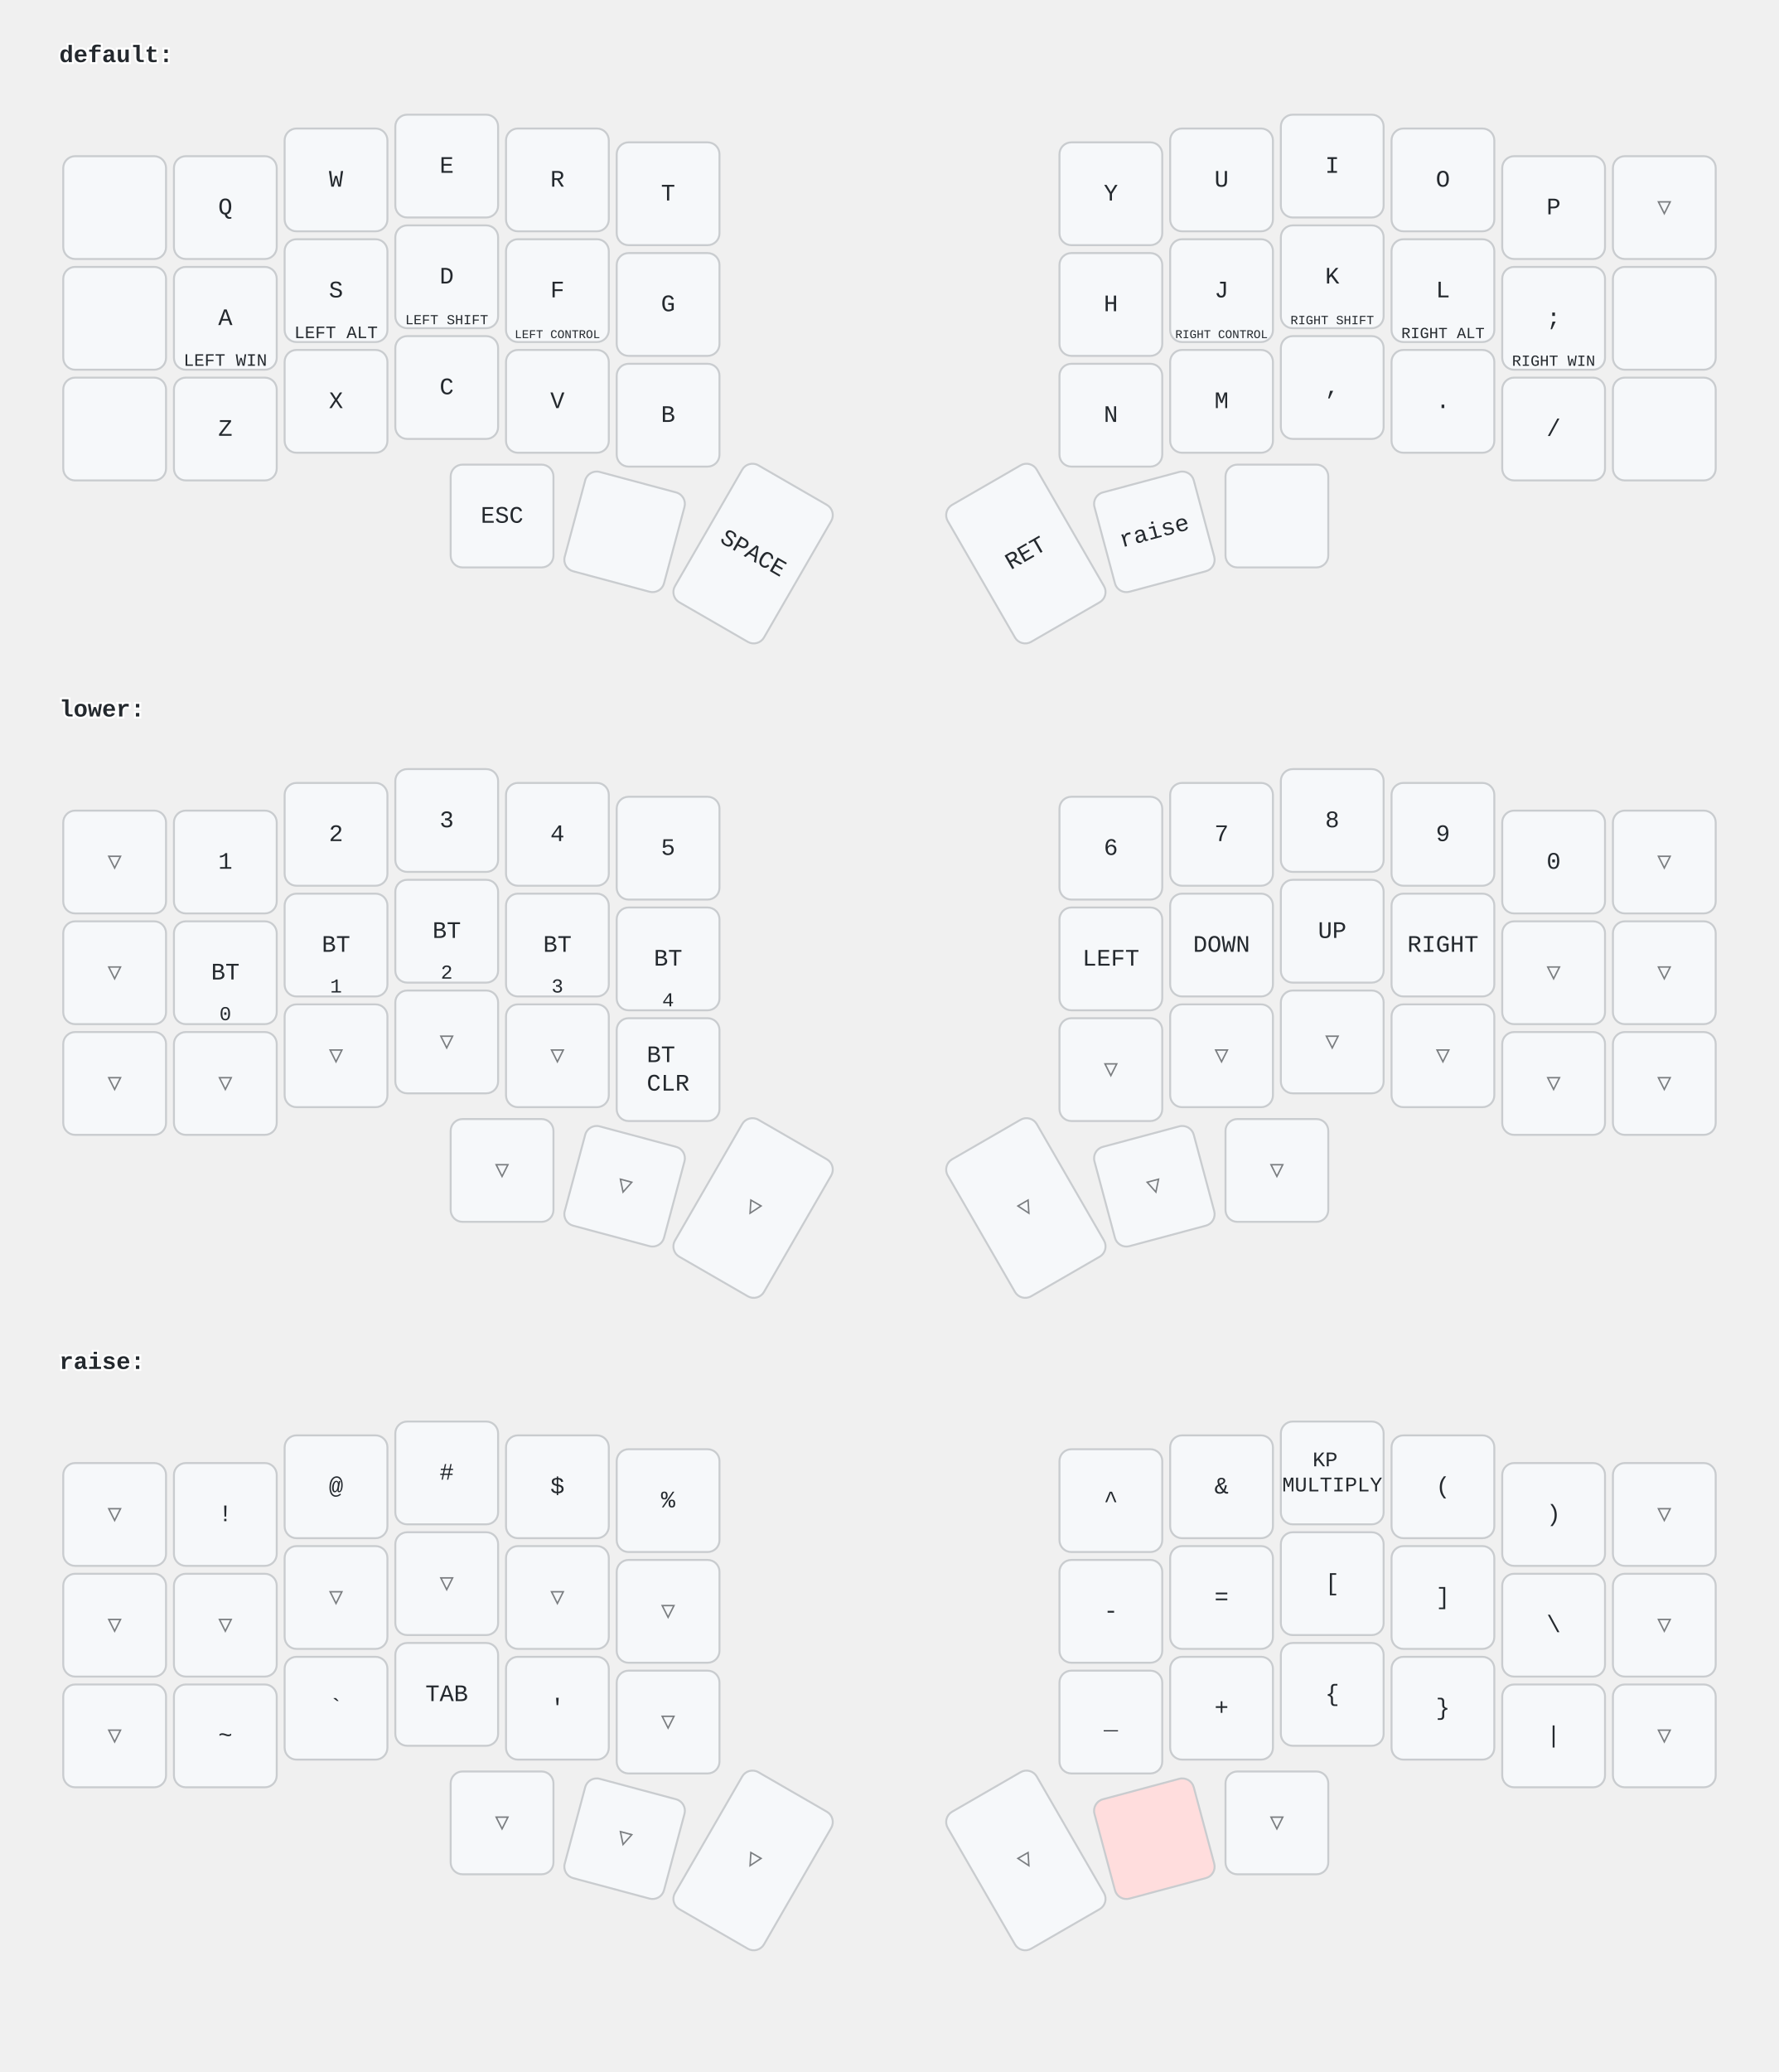
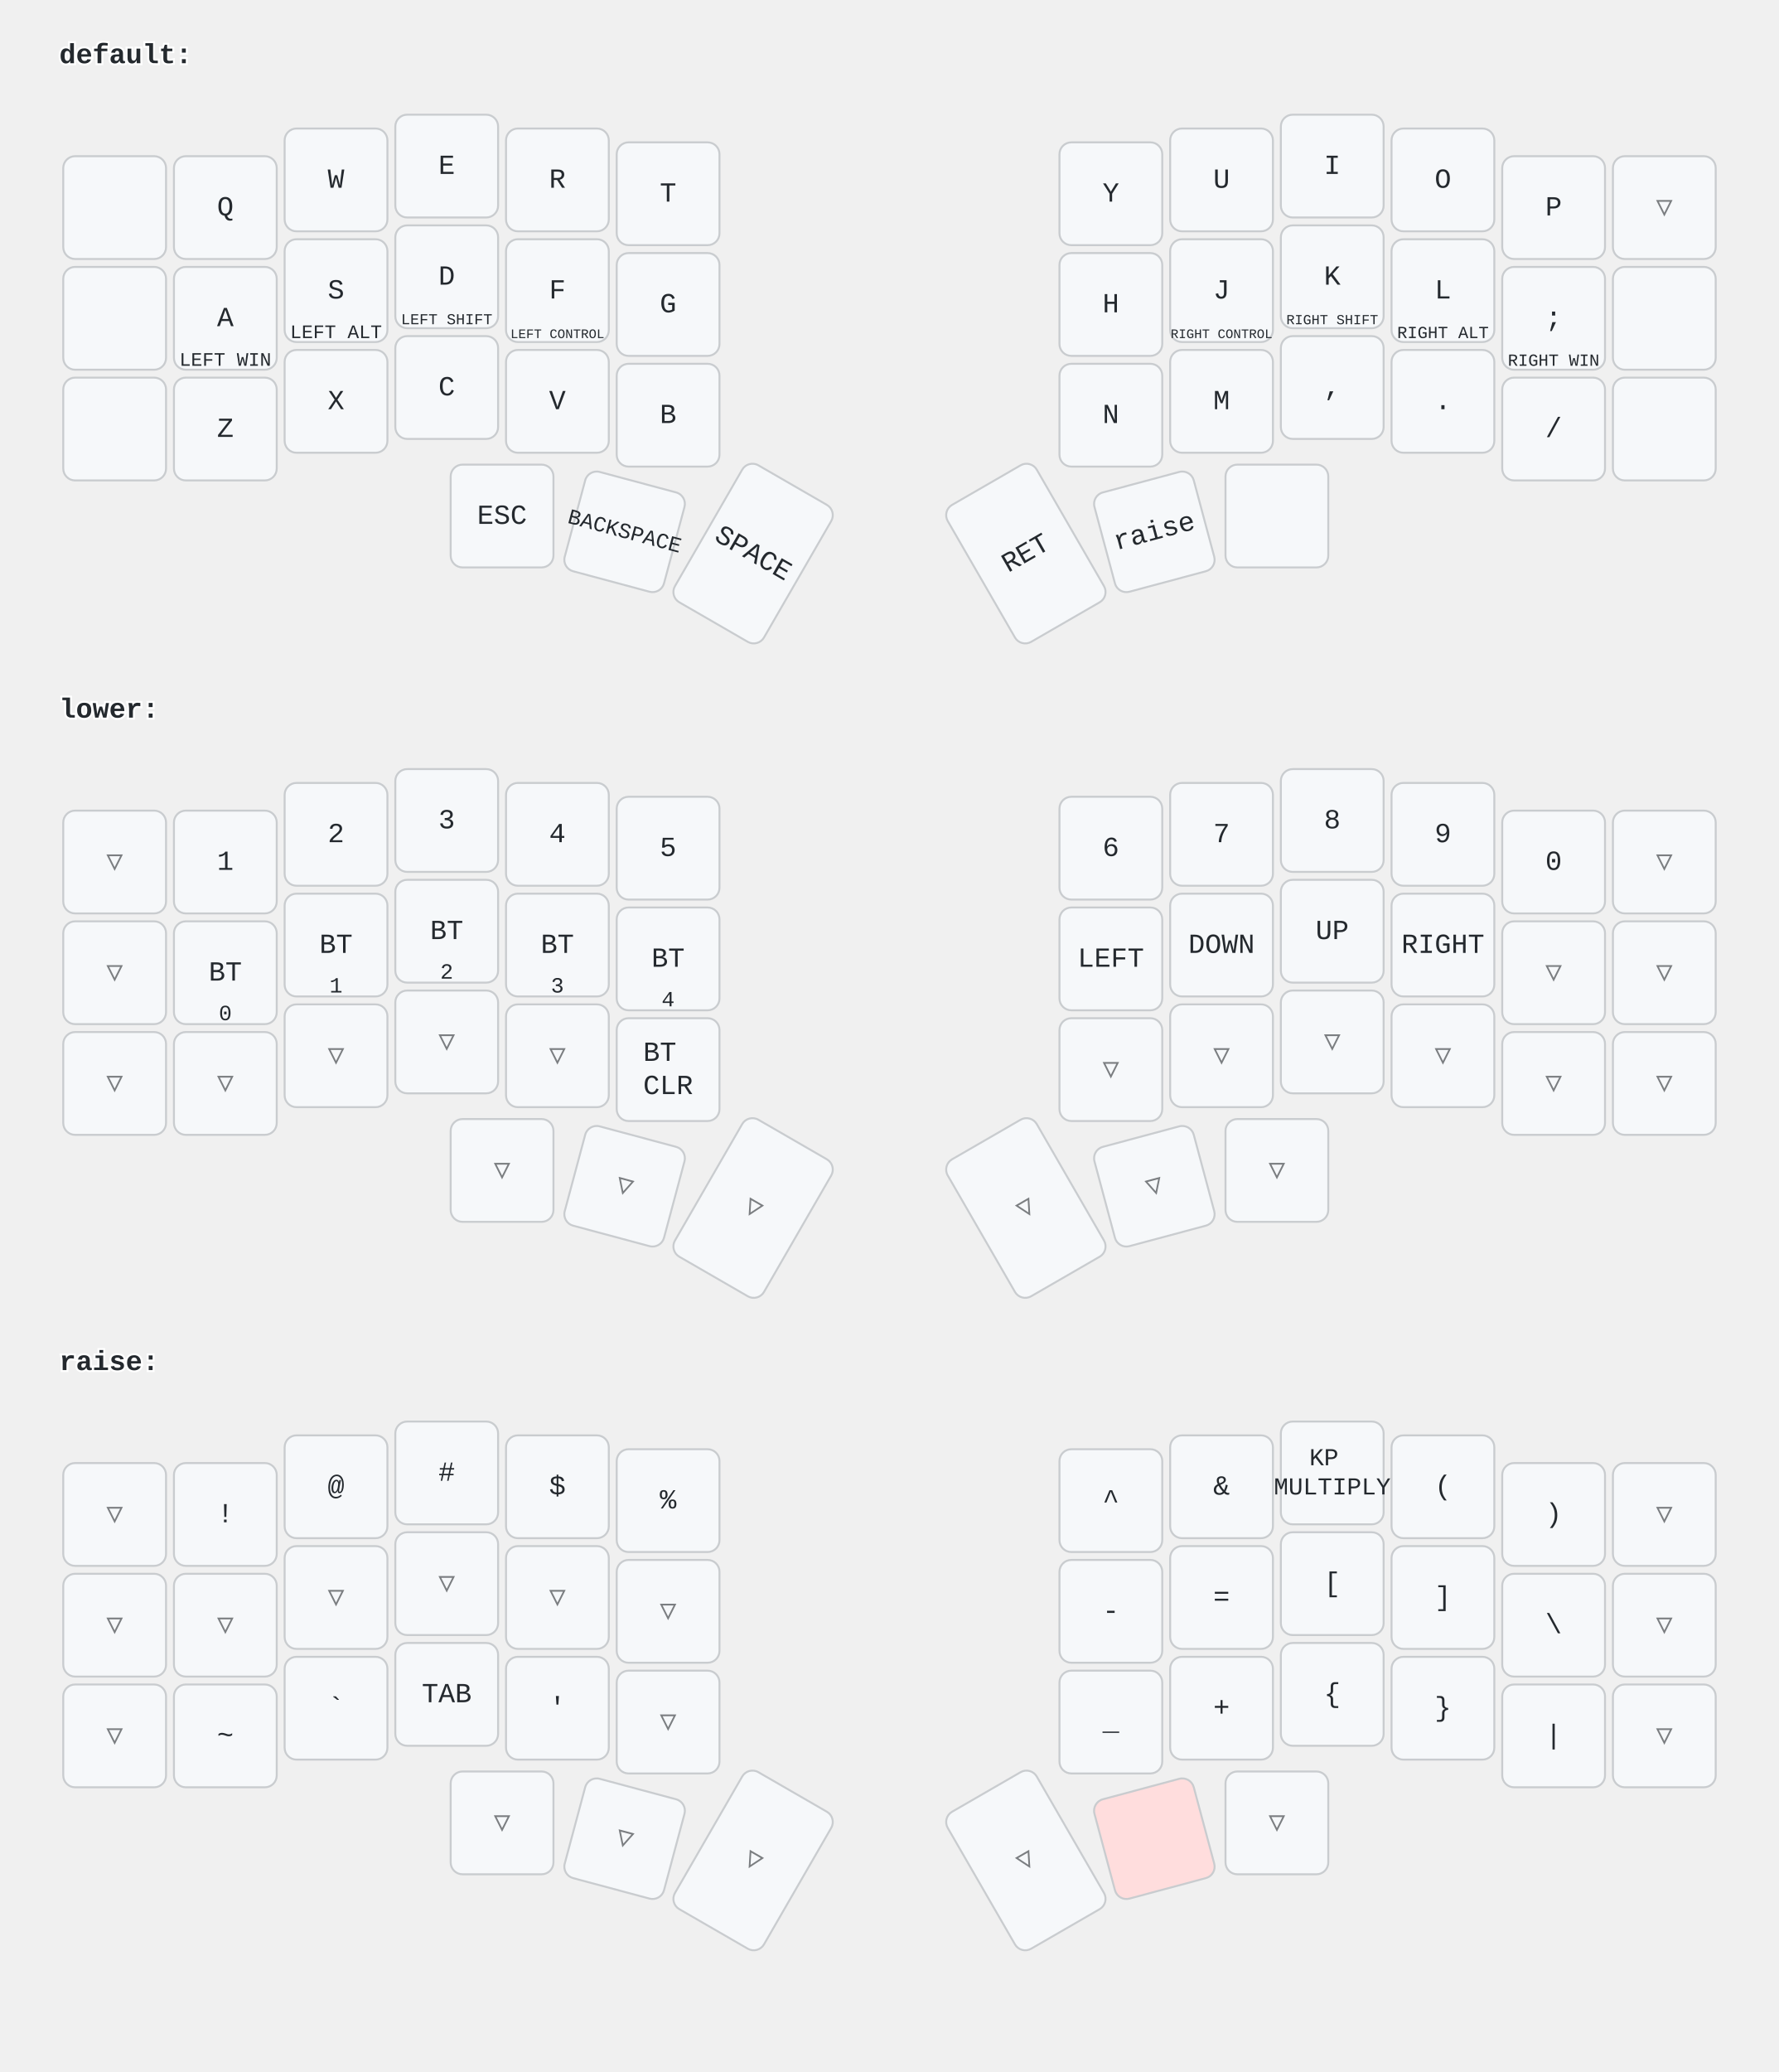
- <svg xmlns="http://www.w3.org/2000/svg" xmlns:xlink="http://www.w3.org/1999/xlink" width="900" height="1048" viewBox="0 0 900 1048" class="keymap">
-   <defs>/* start glyphs */
- <svg id="tabler:backspace">
-       <svg class="icon icon-tabler icon-tabler-backspace" viewBox="0 0 24 24" stroke-width="2" stroke="currentColor" fill="none" stroke-linecap="round" stroke-linejoin="round">
-         <path stroke="none" d="M0 0h24v24H0z" fill="none" />
-         <path d="M20 6a1 1 0 0 1 1 1v10a1 1 0 0 1 -1 1h-11l-5 -5a1.5 1.5 0 0 1 0 -2l5 -5z" />
-         <path d="M12 10l4 4m0 -4l-4 4" />
-       </svg>
-     </svg>
-   </defs>/* end glyphs */
- <style>/* inherit to force styles through use tags */
+ <svg xmlns="http://www.w3.org/2000/svg" width="900" height="1048" viewBox="0 0 900 1048" class="keymap">
+   <style>/* inherit to force styles through use tags */
svg path {
    fill: inherit;
}

/* font and background color specifications */
svg.keymap {
    font-family: SFMono-Regular,Consolas,Liberation Mono,Menlo,monospace;
    font-size: 14px;
    font-kerning: normal;
    text-rendering: optimizeLegibility;
    fill: #24292e;
}

/* default key styling */
rect.key {
    fill: #f6f8fa;
    stroke: #c9cccf;
    stroke-width: 1;
}

/* default key side styling, only used is draw_key_sides is set */
rect.side {
    filter: brightness(90%);
}

/* color accent for combo boxes */
rect.combo, rect.combo-separate {
    fill: #cdf;
}

/* color accent for held keys */
rect.held, rect.combo.held {
    fill: #fdd;
}

/* color accent for ghost (optional) keys */
rect.ghost, rect.combo.ghost {
    stroke-dasharray: 4, 4;
    stroke-width: 2;
}

text {
    text-anchor: middle;
    dominant-baseline: middle;
}

/* styling for layer labels */
text.label {
    font-weight: bold;
    text-anchor: start;
    stroke: white;
    stroke-width: 2;
    paint-order: stroke;
}

/* styling for combo tap, and key hold/shifted label text */
text.combo, text.hold, text.shifted {
    font-size: 11px;
}

text.hold {
    text-anchor: middle;
    dominant-baseline: auto;
}

text.shifted {
    text-anchor: middle;
    dominant-baseline: hanging;
}

/* styling for hold/shifted label text in combo box */
text.combo.hold, text.combo.shifted {
    font-size: 8px;
}

/* lighter symbol for transparent keys */
text.trans {
    fill: #7b7e81;
}

/* styling for combo dendrons */
path.combo {
    stroke-width: 1;
    stroke: gray;
    fill: none;
}

/* Start Tabler Icons Cleanup */
/* cannot use height/width with glyphs */
.icon-tabler &gt; path {
    fill: inherit;
    stroke: inherit;
    stroke-width: 2;
}
/* hide tabler's default box */
.icon-tabler &gt; path[stroke="none"][fill="none"] {
    visibility: hidden;
}
/* End Tabler Icons Cleanup */
- 
- svg.keymap {
-   font-size: 12px;
- } text.combo, text.hold, text.shifted {
-   font-size: 10px;
- }
</style>
  <g transform="translate(30, 0)" class="layer-default">
    <text x="0" y="28" class="label">default:</text>
    <g transform="translate(0, 56)">
      <g transform="translate(28, 49)" class="key keypos-0">
        <rect rx="6" ry="6" x="-26" y="-26" width="52" height="52" class="key" />
      </g>
      <g transform="translate(84, 49)" class="key keypos-1">
        <rect rx="6" ry="6" x="-26" y="-26" width="52" height="52" class="key" />
        <text x="0" y="0" class="key tap">Q</text>
      </g>
      <g transform="translate(140, 35)" class="key keypos-2">
        <rect rx="6" ry="6" x="-26" y="-26" width="52" height="52" class="key" />
        <text x="0" y="0" class="key tap">W</text>
      </g>
      <g transform="translate(196, 28)" class="key keypos-3">
        <rect rx="6" ry="6" x="-26" y="-26" width="52" height="52" class="key" />
        <text x="0" y="0" class="key tap">E</text>
      </g>
      <g transform="translate(252, 35)" class="key keypos-4">
        <rect rx="6" ry="6" x="-26" y="-26" width="52" height="52" class="key" />
        <text x="0" y="0" class="key tap">R</text>
      </g>
      <g transform="translate(308, 42)" class="key keypos-5">
        <rect rx="6" ry="6" x="-26" y="-26" width="52" height="52" class="key" />
        <text x="0" y="0" class="key tap">T</text>
      </g>
      <g transform="translate(532, 42)" class="key keypos-6">
        <rect rx="6" ry="6" x="-26" y="-26" width="52" height="52" class="key" />
        <text x="0" y="0" class="key tap">Y</text>
      </g>
      <g transform="translate(588, 35)" class="key keypos-7">
        <rect rx="6" ry="6" x="-26" y="-26" width="52" height="52" class="key" />
        <text x="0" y="0" class="key tap">U</text>
      </g>
      <g transform="translate(644, 28)" class="key keypos-8">
        <rect rx="6" ry="6" x="-26" y="-26" width="52" height="52" class="key" />
        <text x="0" y="0" class="key tap">I</text>
      </g>
      <g transform="translate(700, 35)" class="key keypos-9">
        <rect rx="6" ry="6" x="-26" y="-26" width="52" height="52" class="key" />
        <text x="0" y="0" class="key tap">O</text>
      </g>
      <g transform="translate(756, 49)" class="key keypos-10">
        <rect rx="6" ry="6" x="-26" y="-26" width="52" height="52" class="key" />
        <text x="0" y="0" class="key tap">P</text>
      </g>
      <g transform="translate(812, 49)" class="key trans keypos-11">
        <rect rx="6" ry="6" x="-26" y="-26" width="52" height="52" class="key trans" />
        <text x="0" y="0" class="key trans tap">▽</text>
      </g>
      <g transform="translate(28, 105)" class="key keypos-12">
        <rect rx="6" ry="6" x="-26" y="-26" width="52" height="52" class="key" />
      </g>
      <g transform="translate(84, 105)" class="key keypos-13">
        <rect rx="6" ry="6" x="-26" y="-26" width="52" height="52" class="key" />
        <text x="0" y="0" class="key tap">A</text>
        <text x="0" y="24" class="key hold">
          <tspan style="font-size: 88%">LEFT WIN</tspan>
        </text>
      </g>
      <g transform="translate(140, 91)" class="key keypos-14">
        <rect rx="6" ry="6" x="-26" y="-26" width="52" height="52" class="key" />
        <text x="0" y="0" class="key tap">S</text>
        <text x="0" y="24" class="key hold">
          <tspan style="font-size: 88%">LEFT ALT</tspan>
        </text>
      </g>
      <g transform="translate(196, 84)" class="key keypos-15">
        <rect rx="6" ry="6" x="-26" y="-26" width="52" height="52" class="key" />
        <text x="0" y="0" class="key tap">D</text>
        <text x="0" y="24" class="key hold">
          <tspan style="font-size: 70%">LEFT SHIFT</tspan>
        </text>
      </g>
      <g transform="translate(252, 91)" class="key keypos-16">
        <rect rx="6" ry="6" x="-26" y="-26" width="52" height="52" class="key" />
        <text x="0" y="0" class="key tap">F</text>
        <text x="0" y="24" class="key hold">
          <tspan style="font-size: 60%">LEFT CONTROL</tspan>
        </text>
      </g>
      <g transform="translate(308, 98)" class="key keypos-17">
        <rect rx="6" ry="6" x="-26" y="-26" width="52" height="52" class="key" />
        <text x="0" y="0" class="key tap">G</text>
      </g>
      <g transform="translate(532, 98)" class="key keypos-18">
        <rect rx="6" ry="6" x="-26" y="-26" width="52" height="52" class="key" />
        <text x="0" y="0" class="key tap">H</text>
      </g>
      <g transform="translate(588, 91)" class="key keypos-19">
        <rect rx="6" ry="6" x="-26" y="-26" width="52" height="52" class="key" />
        <text x="0" y="0" class="key tap">J</text>
        <text x="0" y="24" class="key hold">
          <tspan style="font-size: 60%">RIGHT CONTROL</tspan>
        </text>
      </g>
      <g transform="translate(644, 84)" class="key keypos-20">
        <rect rx="6" ry="6" x="-26" y="-26" width="52" height="52" class="key" />
        <text x="0" y="0" class="key tap">K</text>
        <text x="0" y="24" class="key hold">
          <tspan style="font-size: 64%">RIGHT SHIFT</tspan>
        </text>
      </g>
      <g transform="translate(700, 91)" class="key keypos-21">
        <rect rx="6" ry="6" x="-26" y="-26" width="52" height="52" class="key" />
        <text x="0" y="0" class="key tap">L</text>
        <text x="0" y="24" class="key hold">
          <tspan style="font-size: 78%">RIGHT ALT</tspan>
        </text>
      </g>
      <g transform="translate(756, 105)" class="key keypos-22">
        <rect rx="6" ry="6" x="-26" y="-26" width="52" height="52" class="key" />
        <text x="0" y="0" class="key tap">;</text>
        <text x="0" y="24" class="key hold">
          <tspan style="font-size: 78%">RIGHT WIN</tspan>
        </text>
      </g>
      <g transform="translate(812, 105)" class="key keypos-23">
        <rect rx="6" ry="6" x="-26" y="-26" width="52" height="52" class="key" />
      </g>
      <g transform="translate(28, 161)" class="key keypos-24">
        <rect rx="6" ry="6" x="-26" y="-26" width="52" height="52" class="key" />
      </g>
      <g transform="translate(84, 161)" class="key keypos-25">
        <rect rx="6" ry="6" x="-26" y="-26" width="52" height="52" class="key" />
        <text x="0" y="0" class="key tap">Z</text>
      </g>
      <g transform="translate(140, 147)" class="key keypos-26">
        <rect rx="6" ry="6" x="-26" y="-26" width="52" height="52" class="key" />
        <text x="0" y="0" class="key tap">X</text>
      </g>
      <g transform="translate(196, 140)" class="key keypos-27">
        <rect rx="6" ry="6" x="-26" y="-26" width="52" height="52" class="key" />
        <text x="0" y="0" class="key tap">C</text>
      </g>
      <g transform="translate(252, 147)" class="key keypos-28">
        <rect rx="6" ry="6" x="-26" y="-26" width="52" height="52" class="key" />
        <text x="0" y="0" class="key tap">V</text>
      </g>
      <g transform="translate(308, 154)" class="key keypos-29">
        <rect rx="6" ry="6" x="-26" y="-26" width="52" height="52" class="key" />
        <text x="0" y="0" class="key tap">B</text>
      </g>
      <g transform="translate(532, 154)" class="key keypos-30">
        <rect rx="6" ry="6" x="-26" y="-26" width="52" height="52" class="key" />
        <text x="0" y="0" class="key tap">N</text>
      </g>
      <g transform="translate(588, 147)" class="key keypos-31">
        <rect rx="6" ry="6" x="-26" y="-26" width="52" height="52" class="key" />
        <text x="0" y="0" class="key tap">M</text>
      </g>
      <g transform="translate(644, 140)" class="key keypos-32">
        <rect rx="6" ry="6" x="-26" y="-26" width="52" height="52" class="key" />
        <text x="0" y="0" class="key tap">,</text>
      </g>
      <g transform="translate(700, 147)" class="key keypos-33">
        <rect rx="6" ry="6" x="-26" y="-26" width="52" height="52" class="key" />
        <text x="0" y="0" class="key tap">.</text>
      </g>
      <g transform="translate(756, 161)" class="key keypos-34">
        <rect rx="6" ry="6" x="-26" y="-26" width="52" height="52" class="key" />
        <text x="0" y="0" class="key tap">/</text>
      </g>
      <g transform="translate(812, 161)" class="key keypos-35">
        <rect rx="6" ry="6" x="-26" y="-26" width="52" height="52" class="key" />
      </g>
      <g transform="translate(224, 205)" class="key keypos-36">
        <rect rx="6" ry="6" x="-26" y="-26" width="52" height="52" class="key" />
        <text x="0" y="0" class="key tap">ESC</text>
      </g>
      <g transform="translate(286, 213) rotate(15.0)" class="key keypos-37">
        <rect rx="6" ry="6" x="-26" y="-26" width="52" height="52" class="key" />
-         <use href="#tabler:backspace" xlink:href="#tabler:backspace" x="-7" y="-7" height="14" width="14.0" class="key tap glyph tabler:backspace" />
+         <text x="0" y="0" class="key tap">
+           <tspan style="font-size: 78%">BACKSPACE</tspan>
+         </text>
      </g>
      <g transform="translate(351, 224) rotate(30.0)" class="key keypos-38">
        <rect rx="6" ry="6" x="-26" y="-40" width="52" height="80" class="key" />
        <text x="0" y="0" class="key tap">SPACE</text>
      </g>
      <g transform="translate(489, 224) rotate(-30.0)" class="key keypos-39">
        <rect rx="6" ry="6" x="-26" y="-40" width="52" height="80" class="key" />
        <text x="0" y="0" class="key tap">RET</text>
      </g>
      <g transform="translate(554, 213) rotate(-15.0)" class="key keypos-40">
        <rect rx="6" ry="6" x="-26" y="-26" width="52" height="52" class="key" />
        <text x="0" y="0" class="key tap">raise</text>
      </g>
      <g transform="translate(616, 205)" class="key keypos-41">
        <rect rx="6" ry="6" x="-26" y="-26" width="52" height="52" class="key" />
      </g>
    </g>
  </g>
  <g transform="translate(30, 331)" class="layer-lower">
    <text x="0" y="28" class="label">lower:</text>
    <g transform="translate(0, 56)">
      <g transform="translate(28, 49)" class="key trans keypos-0">
        <rect rx="6" ry="6" x="-26" y="-26" width="52" height="52" class="key trans" />
        <text x="0" y="0" class="key trans tap">▽</text>
      </g>
      <g transform="translate(84, 49)" class="key keypos-1">
        <rect rx="6" ry="6" x="-26" y="-26" width="52" height="52" class="key" />
        <text x="0" y="0" class="key tap">1</text>
      </g>
      <g transform="translate(140, 35)" class="key keypos-2">
        <rect rx="6" ry="6" x="-26" y="-26" width="52" height="52" class="key" />
        <text x="0" y="0" class="key tap">2</text>
      </g>
      <g transform="translate(196, 28)" class="key keypos-3">
        <rect rx="6" ry="6" x="-26" y="-26" width="52" height="52" class="key" />
        <text x="0" y="0" class="key tap">3</text>
      </g>
      <g transform="translate(252, 35)" class="key keypos-4">
        <rect rx="6" ry="6" x="-26" y="-26" width="52" height="52" class="key" />
        <text x="0" y="0" class="key tap">4</text>
      </g>
      <g transform="translate(308, 42)" class="key keypos-5">
        <rect rx="6" ry="6" x="-26" y="-26" width="52" height="52" class="key" />
        <text x="0" y="0" class="key tap">5</text>
      </g>
      <g transform="translate(532, 42)" class="key keypos-6">
        <rect rx="6" ry="6" x="-26" y="-26" width="52" height="52" class="key" />
        <text x="0" y="0" class="key tap">6</text>
      </g>
      <g transform="translate(588, 35)" class="key keypos-7">
        <rect rx="6" ry="6" x="-26" y="-26" width="52" height="52" class="key" />
        <text x="0" y="0" class="key tap">7</text>
      </g>
      <g transform="translate(644, 28)" class="key keypos-8">
        <rect rx="6" ry="6" x="-26" y="-26" width="52" height="52" class="key" />
        <text x="0" y="0" class="key tap">8</text>
      </g>
      <g transform="translate(700, 35)" class="key keypos-9">
        <rect rx="6" ry="6" x="-26" y="-26" width="52" height="52" class="key" />
        <text x="0" y="0" class="key tap">9</text>
      </g>
      <g transform="translate(756, 49)" class="key keypos-10">
        <rect rx="6" ry="6" x="-26" y="-26" width="52" height="52" class="key" />
        <text x="0" y="0" class="key tap">0</text>
      </g>
      <g transform="translate(812, 49)" class="key trans keypos-11">
        <rect rx="6" ry="6" x="-26" y="-26" width="52" height="52" class="key trans" />
        <text x="0" y="0" class="key trans tap">▽</text>
      </g>
      <g transform="translate(28, 105)" class="key trans keypos-12">
        <rect rx="6" ry="6" x="-26" y="-26" width="52" height="52" class="key trans" />
        <text x="0" y="0" class="key trans tap">▽</text>
      </g>
      <g transform="translate(84, 105)" class="key keypos-13">
        <rect rx="6" ry="6" x="-26" y="-26" width="52" height="52" class="key" />
        <text x="0" y="0" class="key tap">BT</text>
        <text x="0" y="24" class="key hold">0</text>
      </g>
      <g transform="translate(140, 91)" class="key keypos-14">
        <rect rx="6" ry="6" x="-26" y="-26" width="52" height="52" class="key" />
        <text x="0" y="0" class="key tap">BT</text>
        <text x="0" y="24" class="key hold">1</text>
      </g>
      <g transform="translate(196, 84)" class="key keypos-15">
        <rect rx="6" ry="6" x="-26" y="-26" width="52" height="52" class="key" />
        <text x="0" y="0" class="key tap">BT</text>
        <text x="0" y="24" class="key hold">2</text>
      </g>
      <g transform="translate(252, 91)" class="key keypos-16">
        <rect rx="6" ry="6" x="-26" y="-26" width="52" height="52" class="key" />
        <text x="0" y="0" class="key tap">BT</text>
        <text x="0" y="24" class="key hold">3</text>
      </g>
      <g transform="translate(308, 98)" class="key keypos-17">
        <rect rx="6" ry="6" x="-26" y="-26" width="52" height="52" class="key" />
        <text x="0" y="0" class="key tap">BT</text>
        <text x="0" y="24" class="key hold">4</text>
      </g>
      <g transform="translate(532, 98)" class="key keypos-18">
        <rect rx="6" ry="6" x="-26" y="-26" width="52" height="52" class="key" />
        <text x="0" y="0" class="key tap">LEFT</text>
      </g>
      <g transform="translate(588, 91)" class="key keypos-19">
        <rect rx="6" ry="6" x="-26" y="-26" width="52" height="52" class="key" />
        <text x="0" y="0" class="key tap">DOWN</text>
      </g>
      <g transform="translate(644, 84)" class="key keypos-20">
        <rect rx="6" ry="6" x="-26" y="-26" width="52" height="52" class="key" />
        <text x="0" y="0" class="key tap">UP</text>
      </g>
      <g transform="translate(700, 91)" class="key keypos-21">
        <rect rx="6" ry="6" x="-26" y="-26" width="52" height="52" class="key" />
        <text x="0" y="0" class="key tap">RIGHT</text>
      </g>
      <g transform="translate(756, 105)" class="key trans keypos-22">
        <rect rx="6" ry="6" x="-26" y="-26" width="52" height="52" class="key trans" />
        <text x="0" y="0" class="key trans tap">▽</text>
      </g>
      <g transform="translate(812, 105)" class="key trans keypos-23">
        <rect rx="6" ry="6" x="-26" y="-26" width="52" height="52" class="key trans" />
        <text x="0" y="0" class="key trans tap">▽</text>
      </g>
      <g transform="translate(28, 161)" class="key trans keypos-24">
        <rect rx="6" ry="6" x="-26" y="-26" width="52" height="52" class="key trans" />
        <text x="0" y="0" class="key trans tap">▽</text>
      </g>
      <g transform="translate(84, 161)" class="key trans keypos-25">
        <rect rx="6" ry="6" x="-26" y="-26" width="52" height="52" class="key trans" />
        <text x="0" y="0" class="key trans tap">▽</text>
      </g>
      <g transform="translate(140, 147)" class="key trans keypos-26">
        <rect rx="6" ry="6" x="-26" y="-26" width="52" height="52" class="key trans" />
        <text x="0" y="0" class="key trans tap">▽</text>
      </g>
      <g transform="translate(196, 140)" class="key trans keypos-27">
        <rect rx="6" ry="6" x="-26" y="-26" width="52" height="52" class="key trans" />
        <text x="0" y="0" class="key trans tap">▽</text>
      </g>
      <g transform="translate(252, 147)" class="key trans keypos-28">
        <rect rx="6" ry="6" x="-26" y="-26" width="52" height="52" class="key trans" />
        <text x="0" y="0" class="key trans tap">▽</text>
      </g>
      <g transform="translate(308, 154)" class="key keypos-29">
        <rect rx="6" ry="6" x="-26" y="-26" width="52" height="52" class="key" />
        <text x="0" y="0" class="key tap">
          <tspan x="0" dy="-0.6em">BT</tspan>
          <tspan x="0" dy="1.2em">CLR</tspan>
        </text>
      </g>
      <g transform="translate(532, 154)" class="key trans keypos-30">
        <rect rx="6" ry="6" x="-26" y="-26" width="52" height="52" class="key trans" />
        <text x="0" y="0" class="key trans tap">▽</text>
      </g>
      <g transform="translate(588, 147)" class="key trans keypos-31">
        <rect rx="6" ry="6" x="-26" y="-26" width="52" height="52" class="key trans" />
        <text x="0" y="0" class="key trans tap">▽</text>
      </g>
      <g transform="translate(644, 140)" class="key trans keypos-32">
        <rect rx="6" ry="6" x="-26" y="-26" width="52" height="52" class="key trans" />
        <text x="0" y="0" class="key trans tap">▽</text>
      </g>
      <g transform="translate(700, 147)" class="key trans keypos-33">
        <rect rx="6" ry="6" x="-26" y="-26" width="52" height="52" class="key trans" />
        <text x="0" y="0" class="key trans tap">▽</text>
      </g>
      <g transform="translate(756, 161)" class="key trans keypos-34">
        <rect rx="6" ry="6" x="-26" y="-26" width="52" height="52" class="key trans" />
        <text x="0" y="0" class="key trans tap">▽</text>
      </g>
      <g transform="translate(812, 161)" class="key trans keypos-35">
        <rect rx="6" ry="6" x="-26" y="-26" width="52" height="52" class="key trans" />
        <text x="0" y="0" class="key trans tap">▽</text>
      </g>
      <g transform="translate(224, 205)" class="key trans keypos-36">
        <rect rx="6" ry="6" x="-26" y="-26" width="52" height="52" class="key trans" />
        <text x="0" y="0" class="key trans tap">▽</text>
      </g>
      <g transform="translate(286, 213) rotate(15.0)" class="key trans keypos-37">
        <rect rx="6" ry="6" x="-26" y="-26" width="52" height="52" class="key trans" />
        <text x="0" y="0" class="key trans tap">▽</text>
      </g>
      <g transform="translate(351, 224) rotate(30.0)" class="key trans keypos-38">
        <rect rx="6" ry="6" x="-26" y="-40" width="52" height="80" class="key trans" />
        <text x="0" y="0" class="key trans tap">▽</text>
      </g>
      <g transform="translate(489, 224) rotate(-30.0)" class="key trans keypos-39">
        <rect rx="6" ry="6" x="-26" y="-40" width="52" height="80" class="key trans" />
        <text x="0" y="0" class="key trans tap">▽</text>
      </g>
      <g transform="translate(554, 213) rotate(-15.0)" class="key trans keypos-40">
        <rect rx="6" ry="6" x="-26" y="-26" width="52" height="52" class="key trans" />
        <text x="0" y="0" class="key trans tap">▽</text>
      </g>
      <g transform="translate(616, 205)" class="key trans keypos-41">
        <rect rx="6" ry="6" x="-26" y="-26" width="52" height="52" class="key trans" />
        <text x="0" y="0" class="key trans tap">▽</text>
      </g>
    </g>
  </g>
  <g transform="translate(30, 661)" class="layer-raise">
    <text x="0" y="28" class="label">raise:</text>
    <g transform="translate(0, 56)">
      <g transform="translate(28, 49)" class="key trans keypos-0">
        <rect rx="6" ry="6" x="-26" y="-26" width="52" height="52" class="key trans" />
        <text x="0" y="0" class="key trans tap">▽</text>
      </g>
      <g transform="translate(84, 49)" class="key keypos-1">
        <rect rx="6" ry="6" x="-26" y="-26" width="52" height="52" class="key" />
        <text x="0" y="0" class="key tap">!</text>
      </g>
      <g transform="translate(140, 35)" class="key keypos-2">
        <rect rx="6" ry="6" x="-26" y="-26" width="52" height="52" class="key" />
        <text x="0" y="0" class="key tap">@</text>
      </g>
      <g transform="translate(196, 28)" class="key keypos-3">
        <rect rx="6" ry="6" x="-26" y="-26" width="52" height="52" class="key" />
        <text x="0" y="0" class="key tap">#</text>
      </g>
      <g transform="translate(252, 35)" class="key keypos-4">
        <rect rx="6" ry="6" x="-26" y="-26" width="52" height="52" class="key" />
        <text x="0" y="0" class="key tap">$</text>
      </g>
      <g transform="translate(308, 42)" class="key keypos-5">
        <rect rx="6" ry="6" x="-26" y="-26" width="52" height="52" class="key" />
        <text x="0" y="0" class="key tap">%</text>
      </g>
      <g transform="translate(532, 42)" class="key keypos-6">
        <rect rx="6" ry="6" x="-26" y="-26" width="52" height="52" class="key" />
        <text x="0" y="0" class="key tap">^</text>
      </g>
      <g transform="translate(588, 35)" class="key keypos-7">
        <rect rx="6" ry="6" x="-26" y="-26" width="52" height="52" class="key" />
        <text x="0" y="0" class="key tap">&amp;</text>
      </g>
      <g transform="translate(644, 28)" class="key keypos-8">
        <rect rx="6" ry="6" x="-26" y="-26" width="52" height="52" class="key" />
        <text x="0" y="0" class="key tap">
          <tspan x="0" dy="-0.6em" style="font-size: 88%">KP</tspan>
          <tspan x="0" dy="1.2em" style="font-size: 88%">MULTIPLY</tspan>
        </text>
      </g>
      <g transform="translate(700, 35)" class="key keypos-9">
        <rect rx="6" ry="6" x="-26" y="-26" width="52" height="52" class="key" />
        <text x="0" y="0" class="key tap">(</text>
      </g>
      <g transform="translate(756, 49)" class="key keypos-10">
        <rect rx="6" ry="6" x="-26" y="-26" width="52" height="52" class="key" />
        <text x="0" y="0" class="key tap">)</text>
      </g>
      <g transform="translate(812, 49)" class="key trans keypos-11">
        <rect rx="6" ry="6" x="-26" y="-26" width="52" height="52" class="key trans" />
        <text x="0" y="0" class="key trans tap">▽</text>
      </g>
      <g transform="translate(28, 105)" class="key trans keypos-12">
        <rect rx="6" ry="6" x="-26" y="-26" width="52" height="52" class="key trans" />
        <text x="0" y="0" class="key trans tap">▽</text>
      </g>
      <g transform="translate(84, 105)" class="key trans keypos-13">
        <rect rx="6" ry="6" x="-26" y="-26" width="52" height="52" class="key trans" />
        <text x="0" y="0" class="key trans tap">▽</text>
      </g>
      <g transform="translate(140, 91)" class="key trans keypos-14">
        <rect rx="6" ry="6" x="-26" y="-26" width="52" height="52" class="key trans" />
        <text x="0" y="0" class="key trans tap">▽</text>
      </g>
      <g transform="translate(196, 84)" class="key trans keypos-15">
        <rect rx="6" ry="6" x="-26" y="-26" width="52" height="52" class="key trans" />
        <text x="0" y="0" class="key trans tap">▽</text>
      </g>
      <g transform="translate(252, 91)" class="key trans keypos-16">
        <rect rx="6" ry="6" x="-26" y="-26" width="52" height="52" class="key trans" />
        <text x="0" y="0" class="key trans tap">▽</text>
      </g>
      <g transform="translate(308, 98)" class="key trans keypos-17">
        <rect rx="6" ry="6" x="-26" y="-26" width="52" height="52" class="key trans" />
        <text x="0" y="0" class="key trans tap">▽</text>
      </g>
      <g transform="translate(532, 98)" class="key keypos-18">
        <rect rx="6" ry="6" x="-26" y="-26" width="52" height="52" class="key" />
        <text x="0" y="0" class="key tap">-</text>
      </g>
      <g transform="translate(588, 91)" class="key keypos-19">
        <rect rx="6" ry="6" x="-26" y="-26" width="52" height="52" class="key" />
        <text x="0" y="0" class="key tap">=</text>
      </g>
      <g transform="translate(644, 84)" class="key keypos-20">
        <rect rx="6" ry="6" x="-26" y="-26" width="52" height="52" class="key" />
        <text x="0" y="0" class="key tap">[</text>
      </g>
      <g transform="translate(700, 91)" class="key keypos-21">
        <rect rx="6" ry="6" x="-26" y="-26" width="52" height="52" class="key" />
        <text x="0" y="0" class="key tap">]</text>
      </g>
      <g transform="translate(756, 105)" class="key keypos-22">
        <rect rx="6" ry="6" x="-26" y="-26" width="52" height="52" class="key" />
        <text x="0" y="0" class="key tap">\</text>
      </g>
      <g transform="translate(812, 105)" class="key trans keypos-23">
        <rect rx="6" ry="6" x="-26" y="-26" width="52" height="52" class="key trans" />
        <text x="0" y="0" class="key trans tap">▽</text>
      </g>
      <g transform="translate(28, 161)" class="key trans keypos-24">
        <rect rx="6" ry="6" x="-26" y="-26" width="52" height="52" class="key trans" />
        <text x="0" y="0" class="key trans tap">▽</text>
      </g>
      <g transform="translate(84, 161)" class="key keypos-25">
        <rect rx="6" ry="6" x="-26" y="-26" width="52" height="52" class="key" />
        <text x="0" y="0" class="key tap">~</text>
      </g>
      <g transform="translate(140, 147)" class="key keypos-26">
        <rect rx="6" ry="6" x="-26" y="-26" width="52" height="52" class="key" />
        <text x="0" y="0" class="key tap">`</text>
      </g>
      <g transform="translate(196, 140)" class="key keypos-27">
        <rect rx="6" ry="6" x="-26" y="-26" width="52" height="52" class="key" />
        <text x="0" y="0" class="key tap">TAB</text>
      </g>
      <g transform="translate(252, 147)" class="key keypos-28">
        <rect rx="6" ry="6" x="-26" y="-26" width="52" height="52" class="key" />
        <text x="0" y="0" class="key tap">'</text>
      </g>
      <g transform="translate(308, 154)" class="key trans keypos-29">
        <rect rx="6" ry="6" x="-26" y="-26" width="52" height="52" class="key trans" />
        <text x="0" y="0" class="key trans tap">▽</text>
      </g>
      <g transform="translate(532, 154)" class="key keypos-30">
        <rect rx="6" ry="6" x="-26" y="-26" width="52" height="52" class="key" />
        <text x="0" y="0" class="key tap">_</text>
      </g>
      <g transform="translate(588, 147)" class="key keypos-31">
        <rect rx="6" ry="6" x="-26" y="-26" width="52" height="52" class="key" />
        <text x="0" y="0" class="key tap">+</text>
      </g>
      <g transform="translate(644, 140)" class="key keypos-32">
        <rect rx="6" ry="6" x="-26" y="-26" width="52" height="52" class="key" />
        <text x="0" y="0" class="key tap">{</text>
      </g>
      <g transform="translate(700, 147)" class="key keypos-33">
        <rect rx="6" ry="6" x="-26" y="-26" width="52" height="52" class="key" />
        <text x="0" y="0" class="key tap">}</text>
      </g>
      <g transform="translate(756, 161)" class="key keypos-34">
        <rect rx="6" ry="6" x="-26" y="-26" width="52" height="52" class="key" />
        <text x="0" y="0" class="key tap">|</text>
      </g>
      <g transform="translate(812, 161)" class="key trans keypos-35">
        <rect rx="6" ry="6" x="-26" y="-26" width="52" height="52" class="key trans" />
        <text x="0" y="0" class="key trans tap">▽</text>
      </g>
      <g transform="translate(224, 205)" class="key trans keypos-36">
        <rect rx="6" ry="6" x="-26" y="-26" width="52" height="52" class="key trans" />
        <text x="0" y="0" class="key trans tap">▽</text>
      </g>
      <g transform="translate(286, 213) rotate(15.0)" class="key trans keypos-37">
        <rect rx="6" ry="6" x="-26" y="-26" width="52" height="52" class="key trans" />
        <text x="0" y="0" class="key trans tap">▽</text>
      </g>
      <g transform="translate(351, 224) rotate(30.0)" class="key trans keypos-38">
        <rect rx="6" ry="6" x="-26" y="-40" width="52" height="80" class="key trans" />
        <text x="0" y="0" class="key trans tap">▽</text>
      </g>
      <g transform="translate(489, 224) rotate(-30.0)" class="key trans keypos-39">
        <rect rx="6" ry="6" x="-26" y="-40" width="52" height="80" class="key trans" />
        <text x="0" y="0" class="key trans tap">▽</text>
      </g>
      <g transform="translate(554, 213) rotate(-15.0)" class="key held keypos-40">
        <rect rx="6" ry="6" x="-26" y="-26" width="52" height="52" class="key held" />
      </g>
      <g transform="translate(616, 205)" class="key trans keypos-41">
        <rect rx="6" ry="6" x="-26" y="-26" width="52" height="52" class="key trans" />
        <text x="0" y="0" class="key trans tap">▽</text>
      </g>
    </g>
  </g>
</svg>
